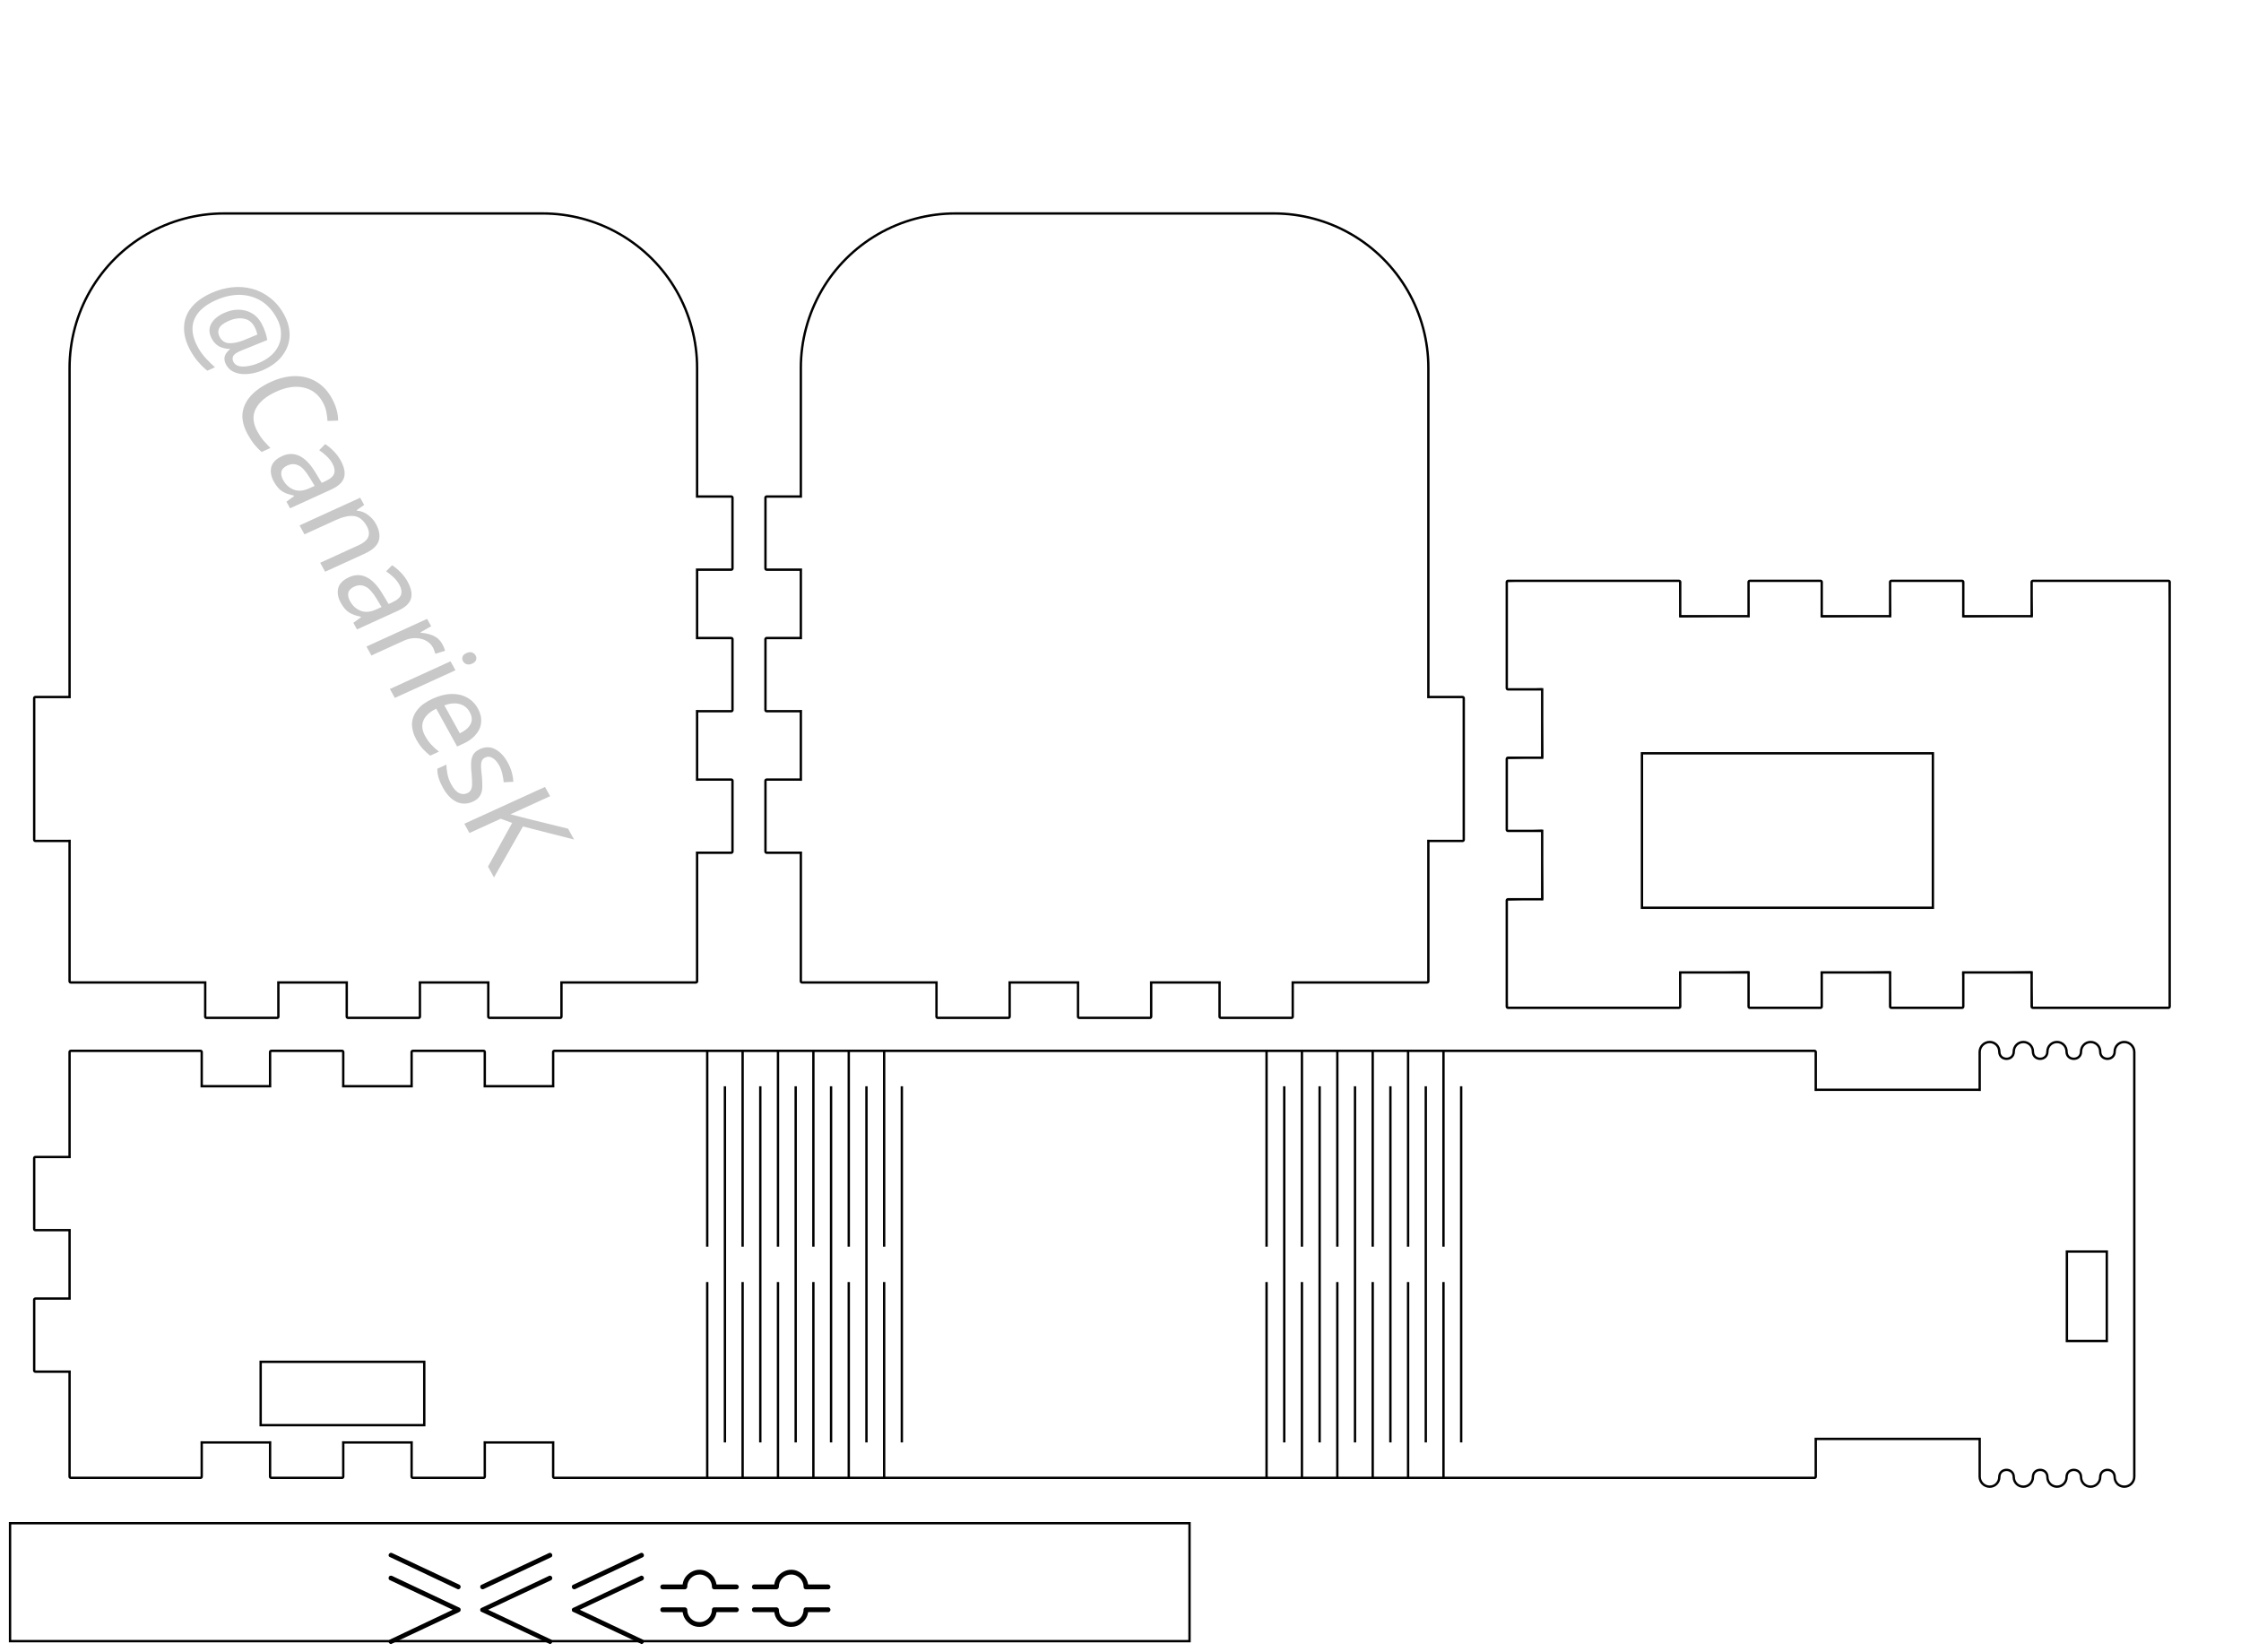
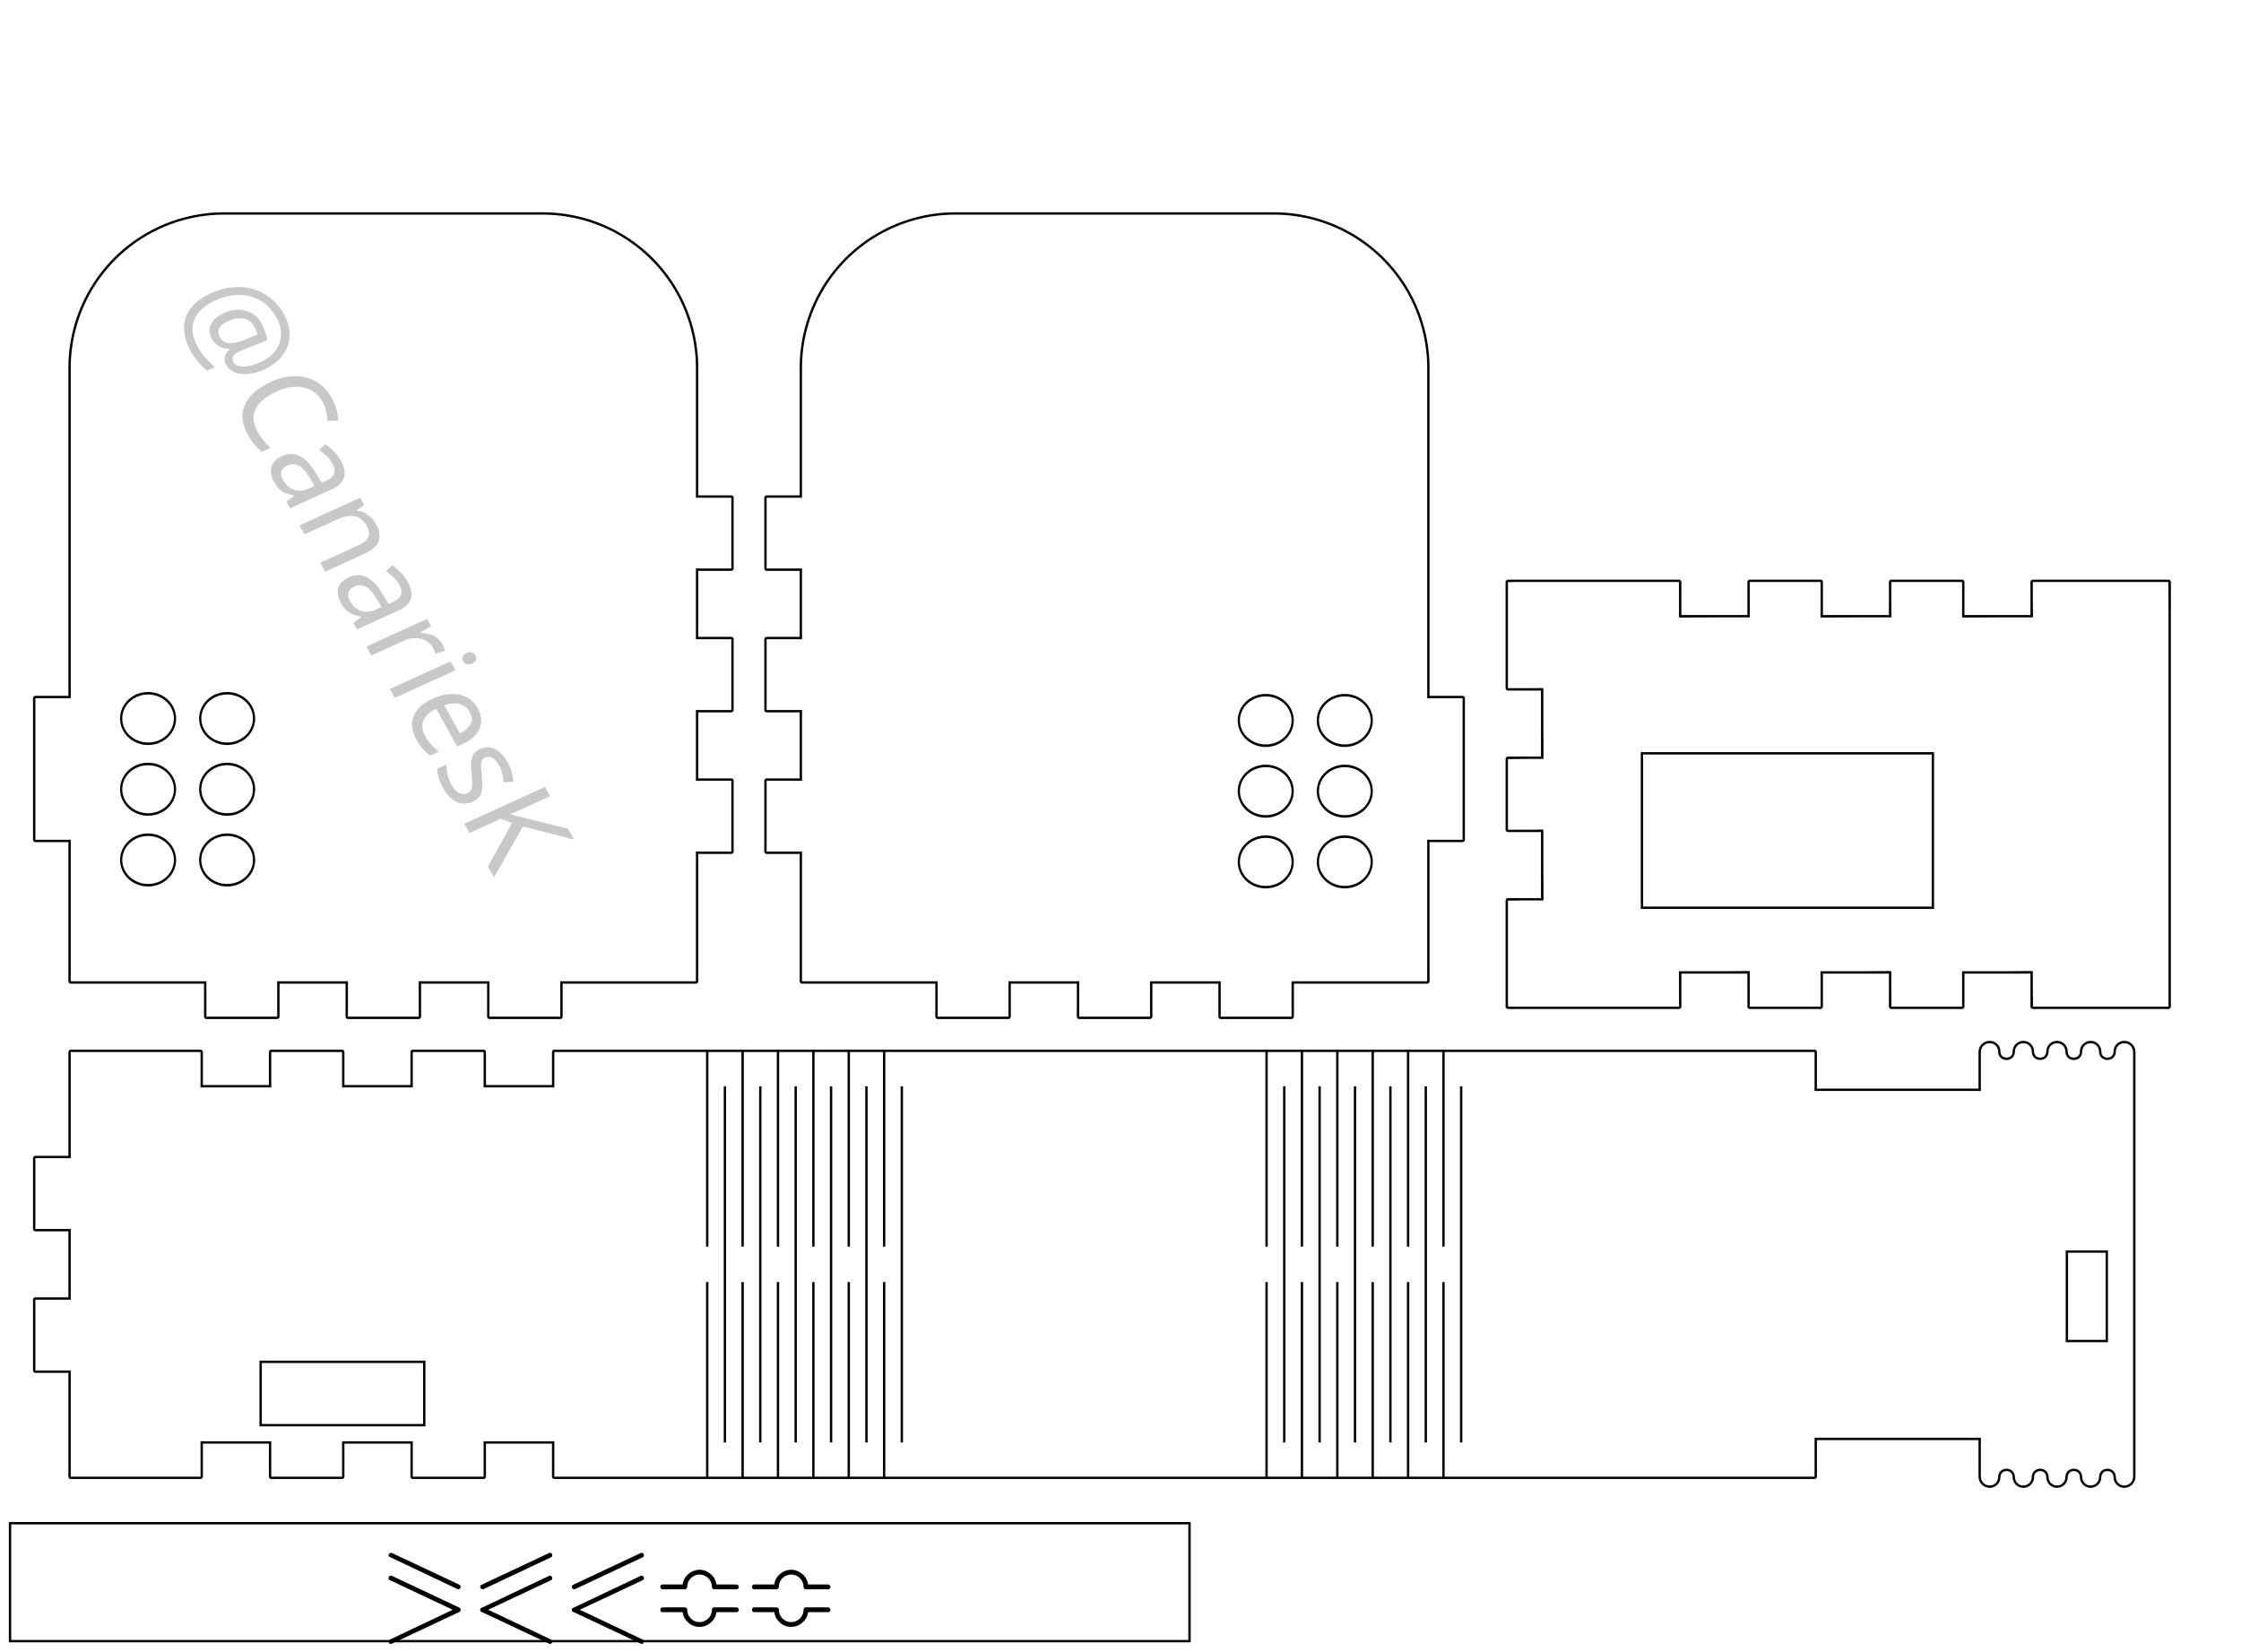
- <svg xmlns="http://www.w3.org/2000/svg" xmlns:ns1="http://www.openswatchbook.org/uri/2009/osb" xmlns:xlink="http://www.w3.org/1999/xlink" width="190mm" height="140mm" viewBox="0 9860 190 140" version="1.1" id="svg2">
+ <svg xmlns="http://www.w3.org/2000/svg" xmlns:ns1="http://www.openswatchbook.org/uri/2009/osb" xmlns:xlink="http://www.w3.org/1999/xlink" id="svg2" version="1.1" viewBox="0 9860 190 140" height="140mm" width="190mm">
  <defs id="defs4">
    <linearGradient id="linearGradient4882" ns1:paint="gradient">
      <stop style="stop-color:#000000;stop-opacity:1;" offset="0" id="stop4884" />
      <stop style="stop-color:#000000;stop-opacity:0;" offset="1" id="stop4886" />
    </linearGradient>
    <g id="g6">
      <symbol overflow="visible" id="glyph0-0">
        <path style="stroke:none;" d="M 1.25 0 L 1.25 -6.25 L 6.25 -6.25 L 6.25 0 Z M 6.094 -0.156 L 6.094 -6.094 L 1.406 -6.094 L 1.406 -0.156 Z M 6.094 -0.156 " id="path9" />
      </symbol>
      <symbol overflow="visible" id="glyph0-1">
        <path style="stroke:none;" d="M 0.828 1.172 C 0.828 1.086 0.875 1.023 0.969 0.984 L 6.266 -1.531 L 0.922 -4.047 C 0.859 -4.078 0.828 -4.133 0.828 -4.219 C 0.828 -4.27 0.844 -4.316 0.875 -4.359 C 0.914 -4.398 0.969 -4.422 1.031 -4.422 C 1.062 -4.422 1.086 -4.414 1.109 -4.406 L 6.844 -1.703 C 6.906 -1.672 6.938 -1.613 6.938 -1.531 C 6.938 -1.445 6.898 -1.383 6.828 -1.344 L 1.109 1.344 C 1.086 1.363 1.062 1.375 1.031 1.375 C 0.977 1.375 0.93 1.352 0.891 1.312 C 0.848 1.27 0.828 1.223 0.828 1.172 Z M 0.969 -5.984 C 0.875 -6.016 0.828 -6.07 0.828 -6.156 C 0.828 -6.207 0.848 -6.254 0.891 -6.297 C 0.93 -6.336 0.977 -6.359 1.031 -6.359 C 1.062 -6.359 1.086 -6.352 1.109 -6.344 L 6.828 -3.656 C 6.898 -3.613 6.938 -3.551 6.938 -3.469 C 6.938 -3.414 6.914 -3.367 6.875 -3.328 C 6.844 -3.285 6.797 -3.266 6.734 -3.266 C 6.703 -3.266 6.68 -3.27 6.672 -3.281 Z M 0.969 -5.984 " id="path12" />
      </symbol>
      <symbol overflow="visible" id="glyph0-2">
        <path style="stroke:none;" d="M 0.922 -1.359 C 0.859 -1.379 0.828 -1.438 0.828 -1.531 C 0.828 -1.613 0.875 -1.672 0.969 -1.703 L 6.672 -4.406 C 6.68 -4.414 6.703 -4.422 6.734 -4.422 C 6.797 -4.422 6.844 -4.398 6.875 -4.359 C 6.914 -4.328 6.938 -4.281 6.938 -4.219 C 6.938 -4.133 6.898 -4.07 6.828 -4.031 L 1.5 -1.531 L 6.844 1 C 6.906 1.031 6.938 1.086 6.938 1.172 C 6.938 1.223 6.914 1.27 6.875 1.312 C 6.844 1.352 6.797 1.375 6.734 1.375 C 6.703 1.375 6.68 1.363 6.672 1.344 Z M 0.828 -3.469 C 0.828 -3.551 0.859 -3.609 0.922 -3.641 L 6.672 -6.344 C 6.68 -6.352 6.703 -6.359 6.734 -6.359 C 6.797 -6.359 6.844 -6.336 6.875 -6.297 C 6.914 -6.266 6.938 -6.219 6.938 -6.156 C 6.938 -6.07 6.906 -6.016 6.844 -5.984 L 1.109 -3.281 C 1.086 -3.27 1.062 -3.266 1.031 -3.266 C 0.977 -3.266 0.93 -3.285 0.891 -3.328 C 0.848 -3.367 0.828 -3.414 0.828 -3.469 Z M 0.828 -3.469 " id="path15" />
      </symbol>
      <symbol overflow="visible" id="glyph0-3">
        <path style="stroke:none;" d="M 0.75 -1.328 C 0.695 -1.328 0.648 -1.348 0.609 -1.391 C 0.578 -1.43 0.562 -1.477 0.562 -1.531 C 0.562 -1.582 0.578 -1.629 0.609 -1.672 C 0.648 -1.711 0.695 -1.734 0.75 -1.734 L 2.656 -1.734 C 2.695 -1.734 2.738 -1.711 2.781 -1.672 C 2.82 -1.641 2.844 -1.598 2.844 -1.547 C 2.844 -1.254 2.941 -1.004 3.141 -0.797 C 3.348 -0.586 3.598 -0.484 3.891 -0.484 C 4.078 -0.484 4.25 -0.531 4.406 -0.625 C 4.57 -0.719 4.703 -0.848 4.797 -1.016 C 4.891 -1.191 4.938 -1.367 4.938 -1.547 C 4.938 -1.586 4.953 -1.629 4.984 -1.672 C 5.023 -1.711 5.07 -1.734 5.125 -1.734 L 7.031 -1.734 C 7.082 -1.734 7.125 -1.711 7.156 -1.672 C 7.195 -1.629 7.219 -1.582 7.219 -1.531 C 7.219 -1.477 7.195 -1.43 7.156 -1.391 C 7.125 -1.348 7.082 -1.328 7.031 -1.328 L 5.328 -1.328 C 5.273 -0.973 5.109 -0.676 4.828 -0.438 C 4.555 -0.195 4.242 -0.078 3.891 -0.078 C 3.523 -0.078 3.207 -0.195 2.938 -0.438 C 2.664 -0.676 2.504 -0.973 2.453 -1.328 Z M 0.75 -3.266 C 0.695 -3.266 0.648 -3.285 0.609 -3.328 C 0.578 -3.367 0.562 -3.414 0.562 -3.469 C 0.562 -3.52 0.578 -3.566 0.609 -3.609 C 0.648 -3.648 0.695 -3.672 0.75 -3.672 L 2.453 -3.672 C 2.484 -3.91 2.566 -4.125 2.703 -4.312 C 2.848 -4.5 3.02 -4.645 3.219 -4.75 C 3.426 -4.863 3.648 -4.922 3.891 -4.922 C 4.066 -4.922 4.234 -4.891 4.391 -4.828 C 4.547 -4.766 4.691 -4.676 4.828 -4.562 C 4.961 -4.457 5.07 -4.328 5.156 -4.172 C 5.238 -4.016 5.297 -3.848 5.328 -3.672 L 7.031 -3.672 C 7.082 -3.672 7.125 -3.648 7.156 -3.609 C 7.195 -3.566 7.219 -3.52 7.219 -3.469 C 7.219 -3.414 7.195 -3.367 7.156 -3.328 C 7.125 -3.285 7.082 -3.266 7.031 -3.266 L 5.125 -3.266 C 5.07 -3.266 5.023 -3.285 4.984 -3.328 C 4.953 -3.367 4.938 -3.414 4.938 -3.469 C 4.938 -3.645 4.891 -3.816 4.797 -3.984 C 4.703 -4.148 4.57 -4.281 4.406 -4.375 C 4.25 -4.469 4.078 -4.516 3.891 -4.516 C 3.598 -4.516 3.348 -4.41 3.141 -4.203 C 2.941 -3.992 2.844 -3.75 2.844 -3.469 C 2.844 -3.414 2.82 -3.367 2.781 -3.328 C 2.738 -3.285 2.695 -3.266 2.656 -3.266 Z M 0.75 -3.266 " id="path18" />
      </symbol>
    </g>
  </defs>
  <iframe class="cleanslate hidden" src="moz-extension://0c9fc154-792e-43d2-acbf-948e3a7fc030/static/commandline.html" id="cmdline_iframe" style="height: 0px !important;" />
  <g id="surface5">
    <path style="fill:none;stroke-width:0.2;stroke-linecap:butt;stroke-linejoin:miter;stroke:rgb(0%,0%,0%);stroke-opacity:1;stroke-miterlimit:10;" d="M -31.266 -1.131 L 68.734 -1.131 L 68.734 8.869 L -31.266 8.869 Z M -0 0.002 " transform="matrix(1,0,0,-1,32.11758,9998.017)" id="path21" />
    <path style="fill:none;stroke-width:0.2;stroke-linecap:butt;stroke-linejoin:miter;stroke:rgb(100%,100%,100%);stroke-opacity:1;stroke-miterlimit:10;" d="M -0 0.002 L 37.464 0.002 L 37.464 7.736 L -0 7.736 Z M -0 0.002 " transform="matrix(1,0,0,-1,32.11758,9998.017)" id="path23" />
    <g style="fill:rgb(0%,0%,0%);fill-opacity:1;" id="g25">
      <use xlink:href="#glyph0-1" x="32.118" y="9998.017" id="use27" />
      <use xlink:href="#glyph0-2" x="39.886" y="9998.017" id="use29" />
      <use xlink:href="#glyph0-2" x="47.655" y="9998.017" id="use31" />
      <use xlink:href="#glyph0-3" x="55.423" y="9998.017" id="use33" />
      <use xlink:href="#glyph0-3" x="63.192" y="9998.017" id="use35" />
    </g>
    <path style="fill:none;stroke-width:0.2;stroke-linecap:butt;stroke-linejoin:miter;stroke:rgb(0%,0%,0%);stroke-opacity:1;stroke-miterlimit:10;" d="M 0 0 L 11 0 M 11 0 C 11.055 0 11.102 0.043 11.102 0.102 M 11.102 0.102 L 11.102 3.102 C 11.102 3.047 11.059 3 11 3 M 11 3 L 17 3 C 16.945 3 16.898 3.043 16.898 3.102 M 16.898 3.102 L 16.898 0.102 C 16.898 0.047 16.941 0 17 0 M 17 0 L 23 0 M 23 0 C 23.055 0 23.102 0.043 23.102 0.102 M 23.102 0.102 L 23.102 3.102 C 23.102 3.047 23.059 3 23 3 M 23 3 L 29 3 C 28.945 3 28.898 3.043 28.898 3.102 M 28.898 3.102 L 28.898 0.102 C 28.898 0.047 28.941 0 29 0 M 29 0 L 35 0 M 35 0 C 35.055 0 35.102 0.043 35.102 0.102 M 35.102 0.102 L 35.102 3.102 C 35.102 3.047 35.059 3 35 3 M 35 3 L 41 3 C 40.945 3 40.898 3.043 40.898 3.102 M 40.898 3.102 L 40.898 0.102 C 40.898 0.047 40.941 0 41 0 M 41 0 L 52 0 M 53.961 0 L 53.961 16.602 M 53.961 19.602 L 53.961 36.199 M 55.461 33.199 L 55.461 3 M 56.961 0 L 56.961 16.602 M 56.961 19.602 L 56.961 36.199 M 58.461 33.199 L 58.461 3 M 59.961 0 L 59.961 16.602 M 59.961 19.602 L 59.961 36.199 M 61.461 33.199 L 61.461 3 M 62.961 0 L 62.961 16.602 M 62.961 19.602 L 62.961 36.199 M 64.461 33.199 L 64.461 3 M 65.961 0 L 65.961 16.602 M 65.961 19.602 L 65.961 36.199 M 67.461 33.199 L 67.461 3 M 68.961 0 L 68.961 16.602 M 68.961 19.602 L 68.961 36.199 M 70.461 33.199 L 70.461 3 M 52 0 L 72.422 0 M 72.422 0 L 99.422 0 M 101.383 0 L 101.383 16.602 M 101.383 19.602 L 101.383 36.199 M 102.883 33.199 L 102.883 3 M 104.383 0 L 104.383 16.602 M 104.383 19.602 L 104.383 36.199 M 105.883 33.199 L 105.883 3 M 107.383 0 L 107.383 16.602 M 107.383 19.602 L 107.383 36.199 M 108.883 33.199 L 108.883 3 M 110.383 0 L 110.383 16.602 M 110.383 19.602 L 110.383 36.199 M 111.883 33.199 L 111.883 3 M 113.383 0 L 113.383 16.602 M 113.383 19.602 L 113.383 36.199 M 114.883 33.199 L 114.883 3 M 116.383 0 L 116.383 16.602 M 116.383 19.602 L 116.383 36.199 M 117.883 33.199 L 117.883 3 M 99.422 0 L 119.844 0 M 119.844 0 L 147.844 0 C 147.898 0 147.945 0.043 147.945 0.102 M 147.945 0.102 L 147.945 3.402 C 147.945 3.348 147.902 3.301 147.844 3.301 M 147.844 3.301 L 161.945 3.301 C 161.891 3.301 161.844 3.344 161.844 3.402 M 161.844 3.402 L 161.844 0.102 C 161.844 -0.367 162.223 -0.75 162.695 -0.75 C 163.145 -0.75 163.508 -0.387 163.508 0.062 C 163.508 0.879 164.734 0.879 164.734 0.062 C 164.734 -0.387 165.098 -0.75 165.547 -0.75 C 165.996 -0.75 166.359 -0.387 166.359 0.062 C 166.359 0.879 167.586 0.879 167.586 0.062 C 167.586 -0.387 167.949 -0.75 168.398 -0.75 C 168.848 -0.75 169.211 -0.387 169.211 0.062 C 169.211 0.879 170.438 0.879 170.438 0.062 C 170.438 -0.387 170.801 -0.75 171.25 -0.75 C 171.699 -0.75 172.062 -0.387 172.062 0.062 C 172.062 0.879 173.289 0.879 173.289 0.062 C 173.289 -0.387 173.652 -0.75 174.102 -0.75 C 174.57 -0.75 174.953 -0.371 174.953 0.102 M 174.953 0.102 L 174.953 36.102 C 174.953 36.57 174.574 36.953 174.102 36.953 C 173.652 36.953 173.289 36.59 173.289 36.141 C 173.289 35.324 172.062 35.324 172.062 36.141 C 172.062 36.59 171.699 36.953 171.25 36.953 C 170.801 36.953 170.438 36.59 170.438 36.141 C 170.438 35.324 169.211 35.324 169.211 36.141 C 169.211 36.59 168.848 36.953 168.398 36.953 C 167.949 36.953 167.586 36.59 167.586 36.141 C 167.586 35.324 166.359 35.324 166.359 36.141 C 166.359 36.59 165.996 36.953 165.547 36.953 C 165.098 36.953 164.734 36.59 164.734 36.141 C 164.734 35.324 163.508 35.324 163.508 36.141 C 163.508 36.59 163.145 36.953 162.695 36.953 C 162.227 36.953 161.844 36.574 161.844 36.102 M 161.844 36.102 L 161.844 32.801 C 161.844 32.855 161.887 32.902 161.945 32.902 M 161.945 32.902 L 147.844 32.902 C 147.898 32.902 147.945 32.859 147.945 32.801 M 147.945 32.801 L 147.945 36.102 C 147.945 36.156 147.902 36.203 147.844 36.203 M 147.844 36.203 L 119.844 36.203 M 119.844 36.203 L 99.422 36.203 M 99.422 36.203 L 72.422 36.203 M 72.422 36.203 L 52 36.203 M 52 36.203 L 41 36.203 M 41 36.203 C 40.945 36.203 40.898 36.16 40.898 36.102 M 40.898 36.102 L 40.898 33.102 C 40.898 33.156 40.941 33.203 41 33.203 M 41 33.203 L 35 33.203 C 35.055 33.203 35.102 33.16 35.102 33.102 M 35.102 33.102 L 35.102 36.102 C 35.102 36.156 35.059 36.203 35 36.203 M 35 36.203 L 29 36.203 M 29 36.203 C 28.945 36.203 28.898 36.16 28.898 36.102 M 28.898 36.102 L 28.898 33.102 C 28.898 33.156 28.941 33.203 29 33.203 M 29 33.203 L 23 33.203 C 23.055 33.203 23.102 33.16 23.102 33.102 M 23.102 33.102 L 23.102 36.102 C 23.102 36.156 23.059 36.203 23 36.203 M 23 36.203 L 17 36.203 M 17 36.203 C 16.945 36.203 16.898 36.16 16.898 36.102 M 16.898 36.102 L 16.898 33.102 C 16.898 33.156 16.941 33.203 17 33.203 M 17 33.203 L 11 33.203 C 11.055 33.203 11.102 33.16 11.102 33.102 M 11.102 33.102 L 11.102 36.102 C 11.102 36.156 11.059 36.203 11 36.203 M 11 36.203 L -0 36.203 C -0.055 36.203 -0.102 36.16 -0.102 36.102 M -0.102 36.102 L -0.102 33.102 M -0.102 33.102 L -0.102 27.102 M -0.102 27.102 C -0.102 27.156 -0.059 27.203 -0 27.203 M -0 27.203 L -3 27.203 C -3.055 27.203 -3.102 27.16 -3.102 27.102 M -3.102 27.102 L -3.102 21.102 C -3.102 21.047 -3.059 21 -3 21 M -3 21 L -0 21 C -0.055 21 -0.102 21.043 -0.102 21.102 M -0.102 21.102 L -0.102 15.102 M -0.102 15.102 C -0.102 15.156 -0.059 15.203 -0 15.203 M -0 15.203 L -3 15.203 C -3.055 15.203 -3.102 15.16 -3.102 15.102 M -3.102 15.102 L -3.102 9.102 C -3.102 9.047 -3.059 9 -3 9 M -3 9 L -0 9 C -0.055 9 -0.102 9.043 -0.102 9.102 M -0.102 9.102 L -0.102 3.102 M -0.102 3.102 L -0.102 0.102 C -0.102 0.047 -0.059 0 0 0 " transform="matrix(1,0.000000000000000245,0.000000000000000245,-1,6,9985.301)" id="path37" />
    <path style="fill:none;stroke-width:0.2;stroke-linecap:butt;stroke-linejoin:miter;stroke:rgb(0%,0%,0%);stroke-opacity:1;stroke-miterlimit:10;" d="M -0 0 L 11.5 0 M 11.5 0 C 11.445 0 11.398 0.043 11.398 0.102 M 11.398 0.102 L 11.398 -2.898 C 11.398 -2.953 11.441 -3 11.5 -3 M 11.5 -3 L 17.5 -3 C 17.555 -3 17.602 -2.957 17.602 -2.898 M 17.602 -2.898 L 17.602 0.102 C 17.602 0.047 17.559 0 17.5 0 M 17.5 0 L 23.5 0 M 23.5 0 C 23.445 0 23.398 0.043 23.398 0.102 M 23.398 0.102 L 23.398 -2.898 C 23.398 -2.953 23.441 -3 23.5 -3 M 23.5 -3 L 29.5 -3 C 29.555 -3 29.602 -2.957 29.602 -2.898 M 29.602 -2.898 L 29.602 0.102 C 29.602 0.047 29.559 0 29.5 0 M 29.5 0 L 35.5 0 M 35.5 0 C 35.445 0 35.398 0.043 35.398 0.102 M 35.398 0.102 L 35.398 -2.898 C 35.398 -2.953 35.441 -3 35.5 -3 M 35.5 -3 L 41.5 -3 C 41.555 -3 41.602 -2.957 41.602 -2.898 M 41.602 -2.898 L 41.602 0.102 C 41.602 0.047 41.559 0 41.5 0 M 41.5 0 L 53 0 C 53.055 0 53.102 0.043 53.102 0.102 M 53.102 0.102 L 53.102 11.102 M 53.102 11.102 C 53.102 11.047 53.059 11 53 11 M 53 11 L 56 11 C 56.055 11 56.102 11.043 56.102 11.102 M 56.102 11.102 L 56.102 17.102 C 56.102 17.156 56.059 17.203 56 17.203 M 56 17.203 L 53 17.203 C 53.055 17.203 53.102 17.16 53.102 17.102 M 53.102 17.102 L 53.102 23.102 M 53.102 23.102 C 53.102 23.047 53.059 23 53 23 M 53 23 L 56 23 C 56.055 23 56.102 23.043 56.102 23.102 M 56.102 23.102 L 56.102 29.102 C 56.102 29.156 56.059 29.203 56 29.203 M 56 29.203 L 53 29.203 C 53.055 29.203 53.102 29.16 53.102 29.102 M 53.102 29.102 L 53.102 35.102 M 53.102 35.102 C 53.102 35.047 53.059 35 53 35 M 53 35 L 56 35 C 56.055 35 56.102 35.043 56.102 35.102 M 56.102 35.102 L 56.102 41.102 C 56.102 41.156 56.059 41.203 56 41.203 M 56 41.203 L 53 41.203 C 53.055 41.203 53.102 41.16 53.102 41.102 M 53.102 41.102 L 53.102 52.102 C 53.102 54.402 52.496 56.66 51.348 58.652 C 50.199 60.645 48.543 62.297 46.551 63.449 C 44.559 64.598 42.301 65.203 40 65.203 M 40 65.203 L 13 65.203 C 10.699 65.203 8.441 64.598 6.449 63.449 C 4.457 62.301 2.805 60.645 1.652 58.652 C 0.504 56.66 -0.102 54.402 -0.102 52.102 M -0.102 52.102 L -0.102 24.102 C -0.102 24.156 -0.059 24.203 -0 24.203 M -0 24.203 L -3 24.203 C -3.055 24.203 -3.102 24.16 -3.102 24.102 M -3.102 24.102 L -3.102 12.102 C -3.102 12.047 -3.059 12 -3 12 M -3 12 L -0 12 C -0.055 12 -0.102 12.043 -0.102 12.102 M -0.102 12.102 L -0.102 0.102 C -0.102 0.047 -0.059 0 -0 0 " transform="matrix(1,0.000000000000000616,0.000000000000000616,-1,6,9943.301)" id="path39" />
    <path style="fill:none;stroke-width:0.2;stroke-linecap:butt;stroke-linejoin:miter;stroke:rgb(0%,0%,0%);stroke-opacity:1;stroke-miterlimit:10;" d="M 0 0 L 11.5 0 M 11.5 0 C 11.445 0 11.398 0.043 11.398 0.102 M 11.398 0.102 L 11.398 -2.898 C 11.398 -2.953 11.441 -3 11.5 -3 M 11.5 -3 L 17.5 -3 C 17.555 -3 17.602 -2.957 17.602 -2.898 M 17.602 -2.898 L 17.602 0.102 C 17.602 0.047 17.559 0 17.5 0 M 17.5 0 L 23.5 0 M 23.5 0 C 23.445 0 23.398 0.043 23.398 0.102 M 23.398 0.102 L 23.398 -2.898 C 23.398 -2.953 23.441 -3 23.5 -3 M 23.5 -3 L 29.5 -3 C 29.555 -3 29.602 -2.957 29.602 -2.898 M 29.602 -2.898 L 29.602 0.102 C 29.602 0.047 29.559 0 29.5 0 M 29.5 0 L 35.5 0 M 35.5 0 C 35.445 0 35.398 0.043 35.398 0.102 M 35.398 0.102 L 35.398 -2.898 C 35.398 -2.953 35.441 -3 35.5 -3 M 35.5 -3 L 41.5 -3 C 41.555 -3 41.602 -2.957 41.602 -2.898 M 41.602 -2.898 L 41.602 0.102 C 41.602 0.047 41.559 0 41.5 0 M 41.5 0 L 53 0 C 53.055 0 53.102 0.043 53.102 0.102 M 53.102 0.102 L 53.102 11.102 M 53.102 11.102 C 53.102 11.047 53.059 11 53 11 M 53 11 L 56 11 C 56.055 11 56.102 11.043 56.102 11.102 M 56.102 11.102 L 56.102 17.102 C 56.102 17.156 56.059 17.203 56 17.203 M 56 17.203 L 53 17.203 C 53.055 17.203 53.102 17.16 53.102 17.102 M 53.102 17.102 L 53.102 23.102 M 53.102 23.102 C 53.102 23.047 53.059 23 53 23 M 53 23 L 56 23 C 56.055 23 56.102 23.043 56.102 23.102 M 56.102 23.102 L 56.102 29.102 C 56.102 29.156 56.059 29.203 56 29.203 M 56 29.203 L 53 29.203 C 53.055 29.203 53.102 29.16 53.102 29.102 M 53.102 29.102 L 53.102 35.102 M 53.102 35.102 C 53.102 35.047 53.059 35 53 35 M 53 35 L 56 35 C 56.055 35 56.102 35.043 56.102 35.102 M 56.102 35.102 L 56.102 41.102 C 56.102 41.156 56.059 41.203 56 41.203 M 56 41.203 L 53 41.203 C 53.055 41.203 53.102 41.16 53.102 41.102 M 53.102 41.102 L 53.102 52.102 C 53.102 54.402 52.496 56.66 51.348 58.652 C 50.199 60.645 48.543 62.297 46.551 63.449 C 44.559 64.598 42.301 65.203 40 65.203 M 40 65.203 L 13 65.203 C 10.699 65.203 8.441 64.598 6.449 63.449 C 4.457 62.301 2.805 60.645 1.652 58.652 C 0.504 56.66 -0.102 54.402 -0.102 52.102 M -0.102 52.102 L -0.102 24.102 C -0.102 24.156 -0.059 24.203 -0 24.203 M -0 24.203 L -3 24.203 C -3.055 24.203 -3.102 24.16 -3.102 24.102 M -3.102 24.102 L -3.102 12.102 C -3.102 12.047 -3.059 12 -3 12 M -3 12 L 0 12 C -0.055 12 -0.102 12.043 -0.102 12.102 M -0.102 12.102 L -0.102 0.102 C -0.102 0.047 -0.059 0 0 0 " transform="matrix(-1,0.000000000000000616,-0.000000000000000616,-1,121,9943.301)" id="path41" />
    <path style="fill:#000000;stroke-width:0.2;stroke-linecap:butt;stroke-linejoin:miter;stroke:rgb(0%, 0%, 0%);stroke-opacity:1;stroke-miterlimit:10;fill-opacity:1;stroke-dasharray:none" d="M 0 0 L 11.5 0 M 11.5 0 C 11.555 0 11.602 0.043 11.602 0.102 M 11.602 0.102 L 11.602 3.102 C 11.602 3.047 11.559 3 11.5 3 M 11.5 3 L 17.5 3 C 17.445 3 17.398 3.043 17.398 3.102 M 17.398 3.102 L 17.398 0.102 C 17.398 0.047 17.441 0 17.5 0 M 17.5 0 L 23.5 0 M 23.5 0 C 23.555 0 23.602 0.043 23.602 0.102 M 23.602 0.102 L 23.602 3.102 C 23.602 3.047 23.559 3 23.5 3 M 23.5 3 L 29.5 3 C 29.445 3 29.398 3.043 29.398 3.102 M 29.398 3.102 L 29.398 0.102 C 29.398 0.047 29.441 0 29.5 0 M 29.5 0 L 35.5 0 M 35.5 0 C 35.555 0 35.602 0.043 35.602 0.102 M 35.602 0.102 L 35.602 3.102 C 35.602 3.047 35.559 3 35.5 3 M 35.5 3 L 41.5 3 C 41.445 3 41.398 3.043 41.398 3.102 M 41.398 3.102 L 41.398 0.102 C 41.398 0.047 41.441 0 41.5 0 M 41.5 0 L 53 0 M 53 0 C 53.055 0 53.102 0.043 53.102 0.102 M 53.102 0.102 L 53.102 3.102 M 53.102 3.102 L 53.102 33.102 M 53.102 33.102 L 53.102 36.102 C 53.102 36.156 53.059 36.203 53 36.203 M 53 36.203 L 53 36.203 M 53 36.203 L 41.5 36.203 M 41.5 36.203 C 41.445 36.203 41.398 36.16 41.398 36.102 M 41.398 36.102 L 41.398 33.102 C 41.398 33.156 41.441 33.203 41.5 33.203 M 41.5 33.203 L 35.5 33.203 C 35.555 33.203 35.602 33.16 35.602 33.102 M 35.602 33.102 L 35.602 36.102 C 35.602 36.156 35.559 36.203 35.5 36.203 M 35.5 36.203 L 29.5 36.203 M 29.5 36.203 C 29.445 36.203 29.398 36.16 29.398 36.102 M 29.398 36.102 L 29.398 33.102 C 29.398 33.156 29.441 33.203 29.5 33.203 M 29.5 33.203 L 23.5 33.203 C 23.555 33.203 23.602 33.16 23.602 33.102 M 23.602 33.102 L 23.602 36.102 C 23.602 36.156 23.559 36.203 23.5 36.203 M 23.5 36.203 L 17.5 36.203 M 17.5 36.203 C 17.445 36.203 17.398 36.16 17.398 36.102 M 17.398 36.102 L 17.398 33.102 C 17.398 33.156 17.441 33.203 17.5 33.203 M 17.5 33.203 L 11.5 33.203 C 11.555 33.203 11.602 33.16 11.602 33.102 M 11.602 33.102 L 11.602 36.102 C 11.602 36.156 11.559 36.203 11.5 36.203 M 11.5 36.203 L -0 36.203 M -0 36.203 L -3 36.203 C -3.055 36.203 -3.102 36.16 -3.102 36.102 M -3.102 36.102 L -3.102 33.102 M -3.102 33.102 L -3.102 27.102 M -3.102 27.102 C -3.102 27.047 -3.059 27 -3 27 M -3 27 L -0 27 C -0.055 27 -0.102 27.043 -0.102 27.102 M -0.102 27.102 L -0.102 21.102 C -0.102 21.156 -0.059 21.203 0 21.203 M 0 21.203 L -3 21.203 C -3.055 21.203 -3.102 21.16 -3.102 21.102 M -3.102 21.102 L -3.102 15.102 M -3.102 15.102 C -3.102 15.047 -3.059 15 -3 15 M -3 15 L 0 15 C -0.055 15 -0.102 15.043 -0.102 15.102 M -0.102 15.102 L -0.102 9.102 C -0.102 9.156 -0.059 9.203 0 9.203 M 0 9.203 L -3 9.203 C -3.055 9.203 -3.102 9.16 -3.102 9.102 M -3.102 9.102 L -3.102 3.102 M -3.102 3.102 L -3.102 0.102 C -3.102 0.047 -3.059 0 -3 0 M -3 0 L 0 0 " transform="matrix(1,0.000000000000000245,0.000000000000000245,-1,130.8516,9945.449)" id="path43" />
    <rect style="fill:none;stroke:#000000;stroke-width:0.2;stroke-miterlimit:10;stroke-opacity:1;stroke-dasharray:none" id="rect4880" width="24.666" height="13.096" x="139.211" y="9923.87" />
    <rect style="fill:none;stroke:#000000;stroke-width:0.2;stroke-miterlimit:10;stroke-opacity:1;stroke-dasharray:none" id="rect6020" width="13.87" height="5.37" x="22.1" y="9975.465" />
    <rect style="fill:none;stroke:#000000;stroke-width:0.2;stroke-miterlimit:10;stroke-opacity:1;stroke-dasharray:none" id="rect6022" width="3.384" height="7.584" x="175.238" y="9966.116" />
    <text xml:space="preserve" style="font-size:10.224px;font-style:normal;font-weight:normal;line-height:125%;letter-spacing:0px;word-spacing:0px;fill:#000000;fill-opacity:0.216;stroke:none;font-family:Sans" x="9273.044" y="4639.712" id="text6024" transform="matrix(0.4706271,0.8520247,-0.9373917,0.4277677,0,0)">
      <tspan id="tspan6026" x="9273.044" y="4639.712">@CanariesK</tspan>
    </text>
  </g>
+   <path style="fill:none;stroke:#000000;stroke-width:0.945;stroke-miterlimit:10;stroke-opacity:1;stroke-dasharray:none" id="path6434" d="m 281,212.563 a 11.5,9.5 0 1 1 -23,0 11.5,9.5 0 1 1 23,0 z" transform="matrix(0.1985061,0,0,0.2254431,53.81757,9873.163)" />
+   <path style="fill:none;stroke:#000000;stroke-width:0.945;stroke-miterlimit:10;stroke-opacity:1;stroke-dasharray:none" id="path6434-0" d="m 281,212.563 a 11.5,9.5 0 1 1 -23,0 11.5,9.5 0 1 1 23,0 z" transform="matrix(0.1985061,0,0,0.2254431,53.81757,9879.16)" />
+   <path style="fill:none;stroke:#000000;stroke-width:0.945;stroke-miterlimit:10;stroke-opacity:1;stroke-dasharray:none" id="path6434-3" d="m 281,212.563 a 11.5,9.5 0 1 1 -23,0 11.5,9.5 0 1 1 23,0 z" transform="matrix(0.1985061,0,0,0.2254431,53.81757,9885.157)" />
+   <path style="fill:none;stroke:#000000;stroke-width:0.945;stroke-miterlimit:10;stroke-opacity:1;stroke-dasharray:none" id="path6434-1" d="m 281,212.563 a 11.5,9.5 0 1 1 -23,0 11.5,9.5 0 1 1 23,0 z" transform="matrix(0.1985061,0,0,0.2254431,60.52035,9873.163)" />
+   <path style="fill:none;stroke:#000000;stroke-width:0.945;stroke-miterlimit:10;stroke-opacity:1;stroke-dasharray:none" id="path6434-0-2" d="m 281,212.563 a 11.5,9.5 0 1 1 -23,0 11.5,9.5 0 1 1 23,0 z" transform="matrix(0.1985061,0,0,0.2254431,60.52035,9879.16)" />
+   <path style="fill:none;stroke:#000000;stroke-width:0.945;stroke-miterlimit:10;stroke-opacity:1;stroke-dasharray:none" id="path6434-3-7" d="m 281,212.563 a 11.5,9.5 0 1 1 -23,0 11.5,9.5 0 1 1 23,0 z" transform="matrix(0.1985061,0,0,0.2254431,60.52035,9885.157)" />
+   <path style="fill:none;stroke:#000000;stroke-width:0.945;stroke-miterlimit:10;stroke-opacity:1;stroke-dasharray:none" id="path6434-7" d="m 281,212.563 a 11.5,9.5 0 1 1 -23,0 11.5,9.5 0 1 1 23,0 z" transform="matrix(0.1985061,0,0,0.2254431,-40.94242,9872.998)" />
+   <path style="fill:none;stroke:#000000;stroke-width:0.945;stroke-miterlimit:10;stroke-opacity:1;stroke-dasharray:none" id="path6434-0-9" d="m 281,212.563 a 11.5,9.5 0 1 1 -23,0 11.5,9.5 0 1 1 23,0 z" transform="matrix(0.1985061,0,0,0.2254431,-40.94242,9878.996)" />
+   <path style="fill:none;stroke:#000000;stroke-width:0.945;stroke-miterlimit:10;stroke-opacity:1;stroke-dasharray:none" id="path6434-3-8" d="m 281,212.563 a 11.5,9.5 0 1 1 -23,0 11.5,9.5 0 1 1 23,0 z" transform="matrix(0.1985061,0,0,0.2254431,-40.94242,9884.993)" />
+   <path style="fill:none;stroke:#000000;stroke-width:0.945;stroke-miterlimit:10;stroke-opacity:1;stroke-dasharray:none" id="path6434-1-1" d="m 281,212.563 a 11.5,9.5 0 1 1 -23,0 11.5,9.5 0 1 1 23,0 z" transform="matrix(0.1985061,0,0,0.2254431,-34.23964,9872.998)" />
+   <path style="fill:none;stroke:#000000;stroke-width:0.945;stroke-miterlimit:10;stroke-opacity:1;stroke-dasharray:none" id="path6434-0-2-0" d="m 281,212.563 a 11.5,9.5 0 1 1 -23,0 11.5,9.5 0 1 1 23,0 z" transform="matrix(0.1985061,0,0,0.2254431,-34.23964,9878.996)" />
+   <path style="fill:none;stroke:#000000;stroke-width:0.945;stroke-miterlimit:10;stroke-opacity:1;stroke-dasharray:none" id="path6434-3-7-7" d="m 281,212.563 a 11.5,9.5 0 1 1 -23,0 11.5,9.5 0 1 1 23,0 z" transform="matrix(0.1985061,0,0,0.2254431,-34.23964,9884.993)" />
</svg>
